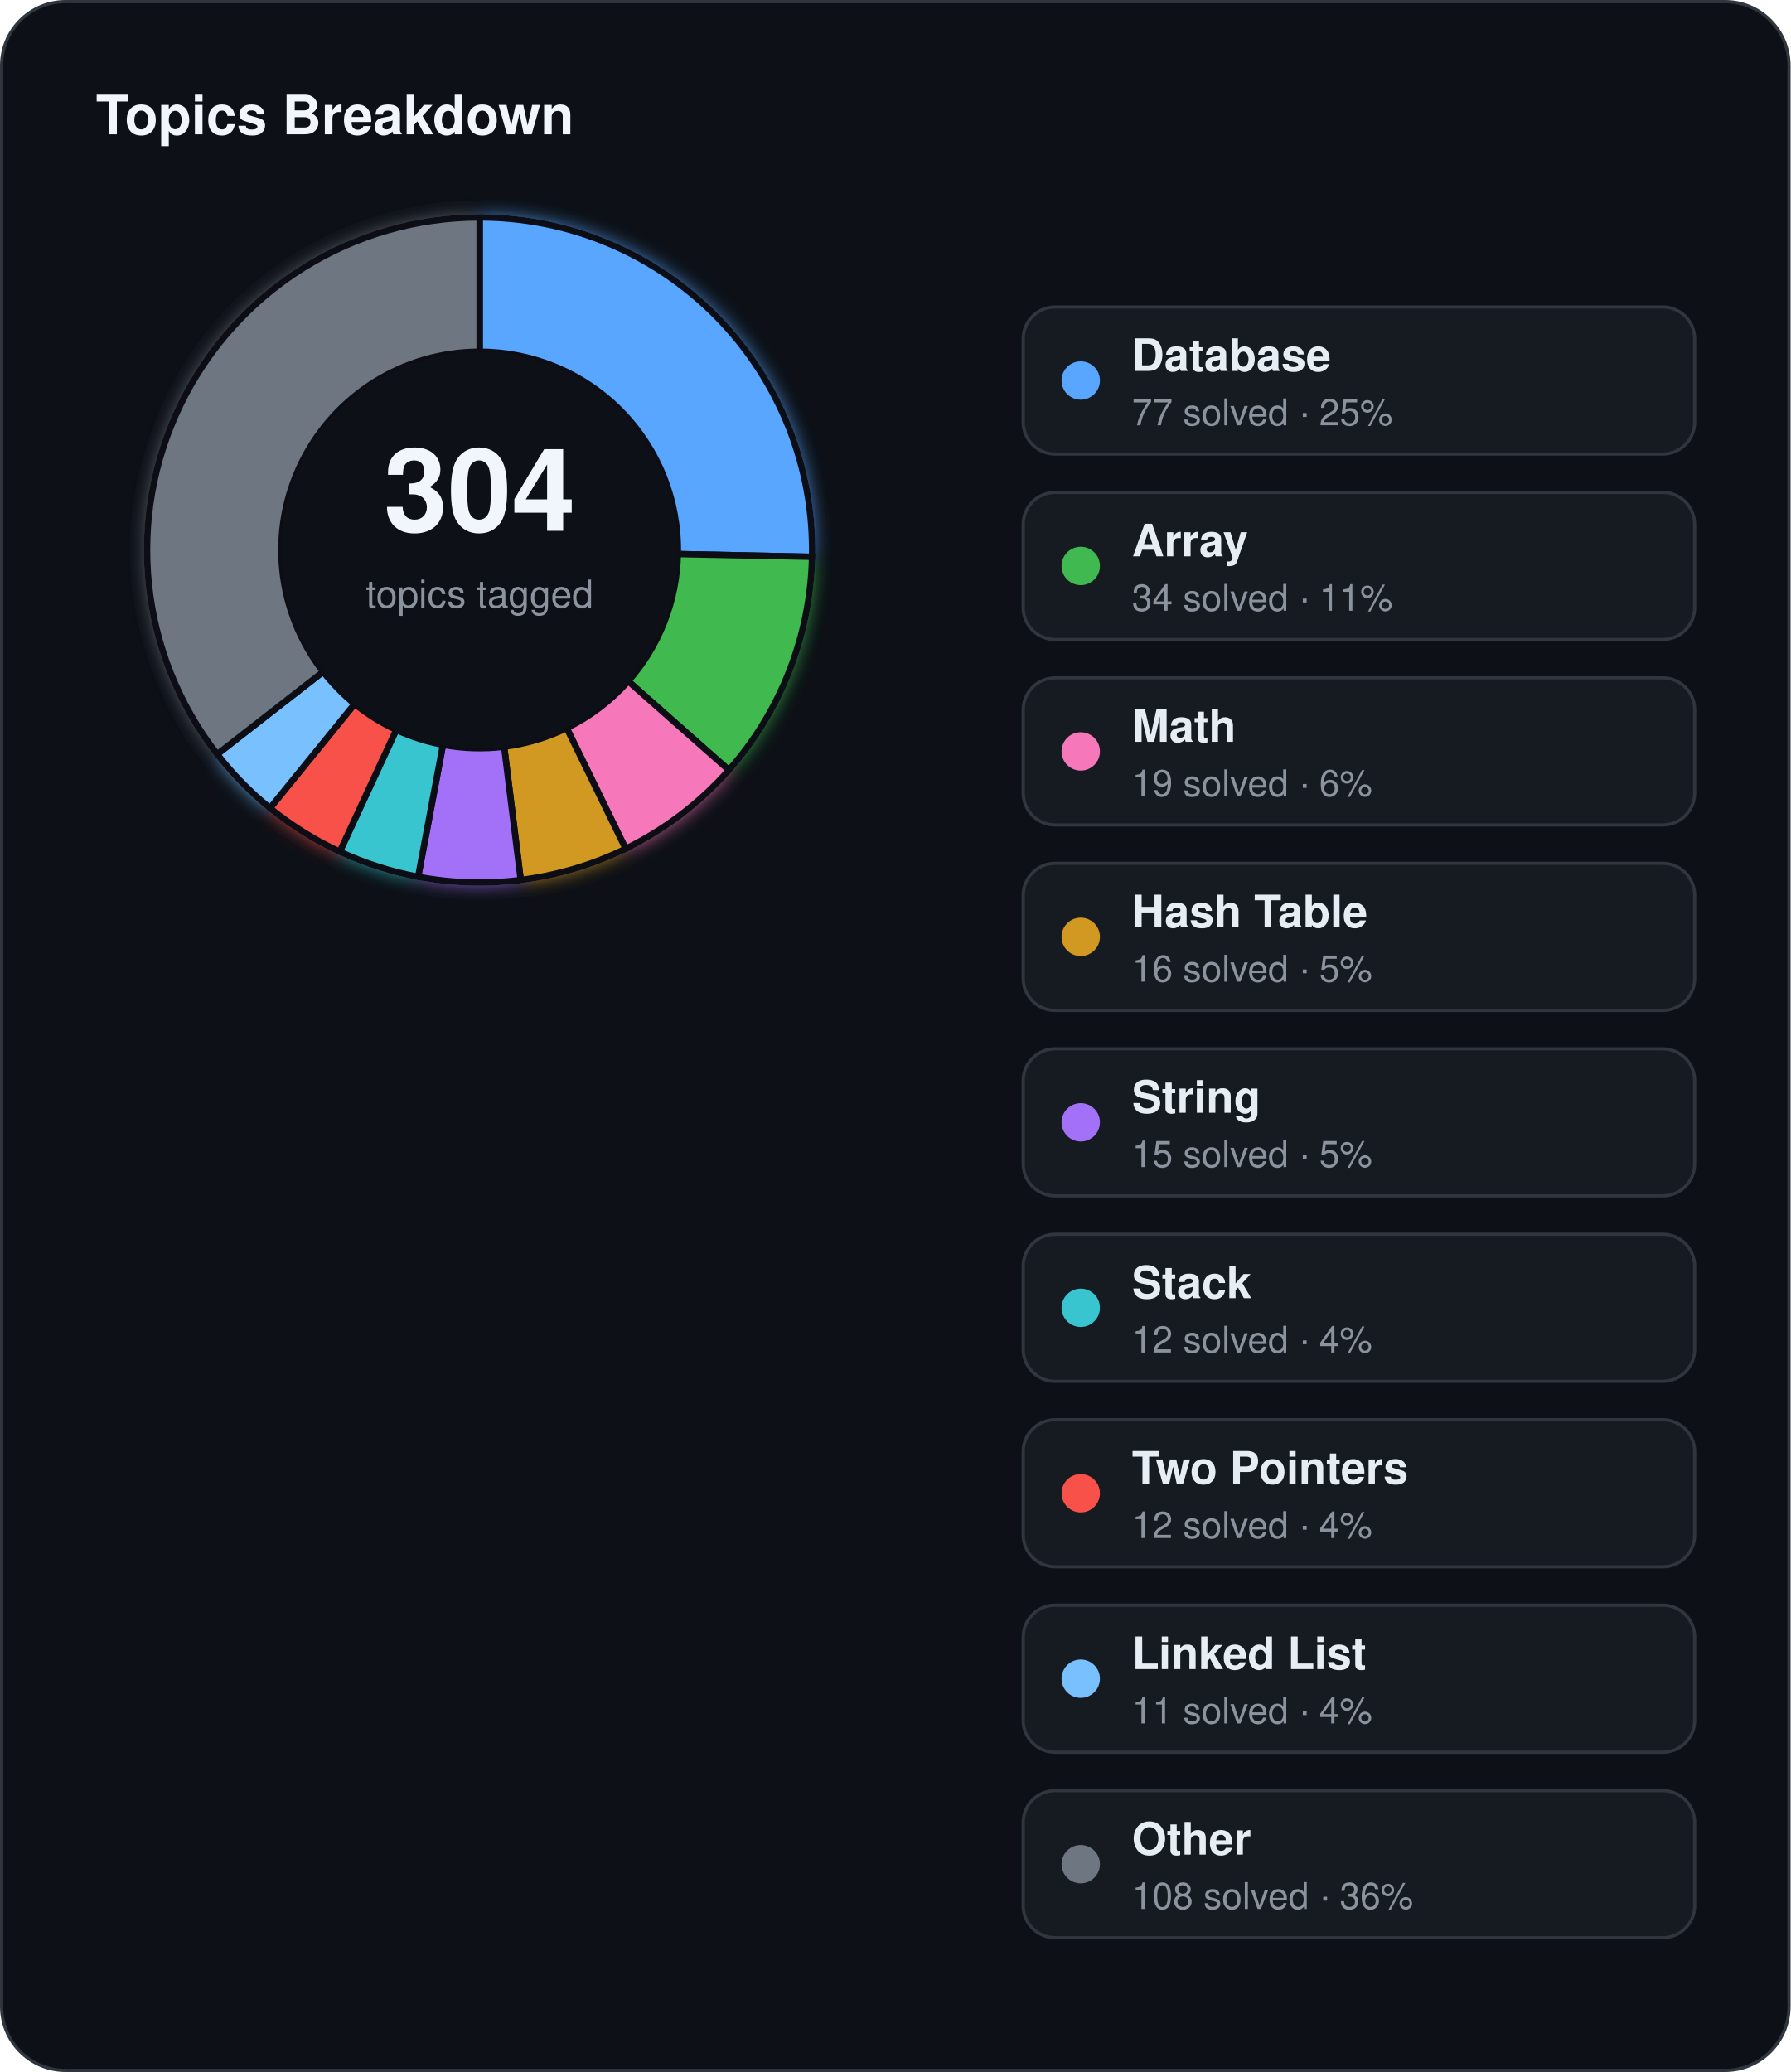
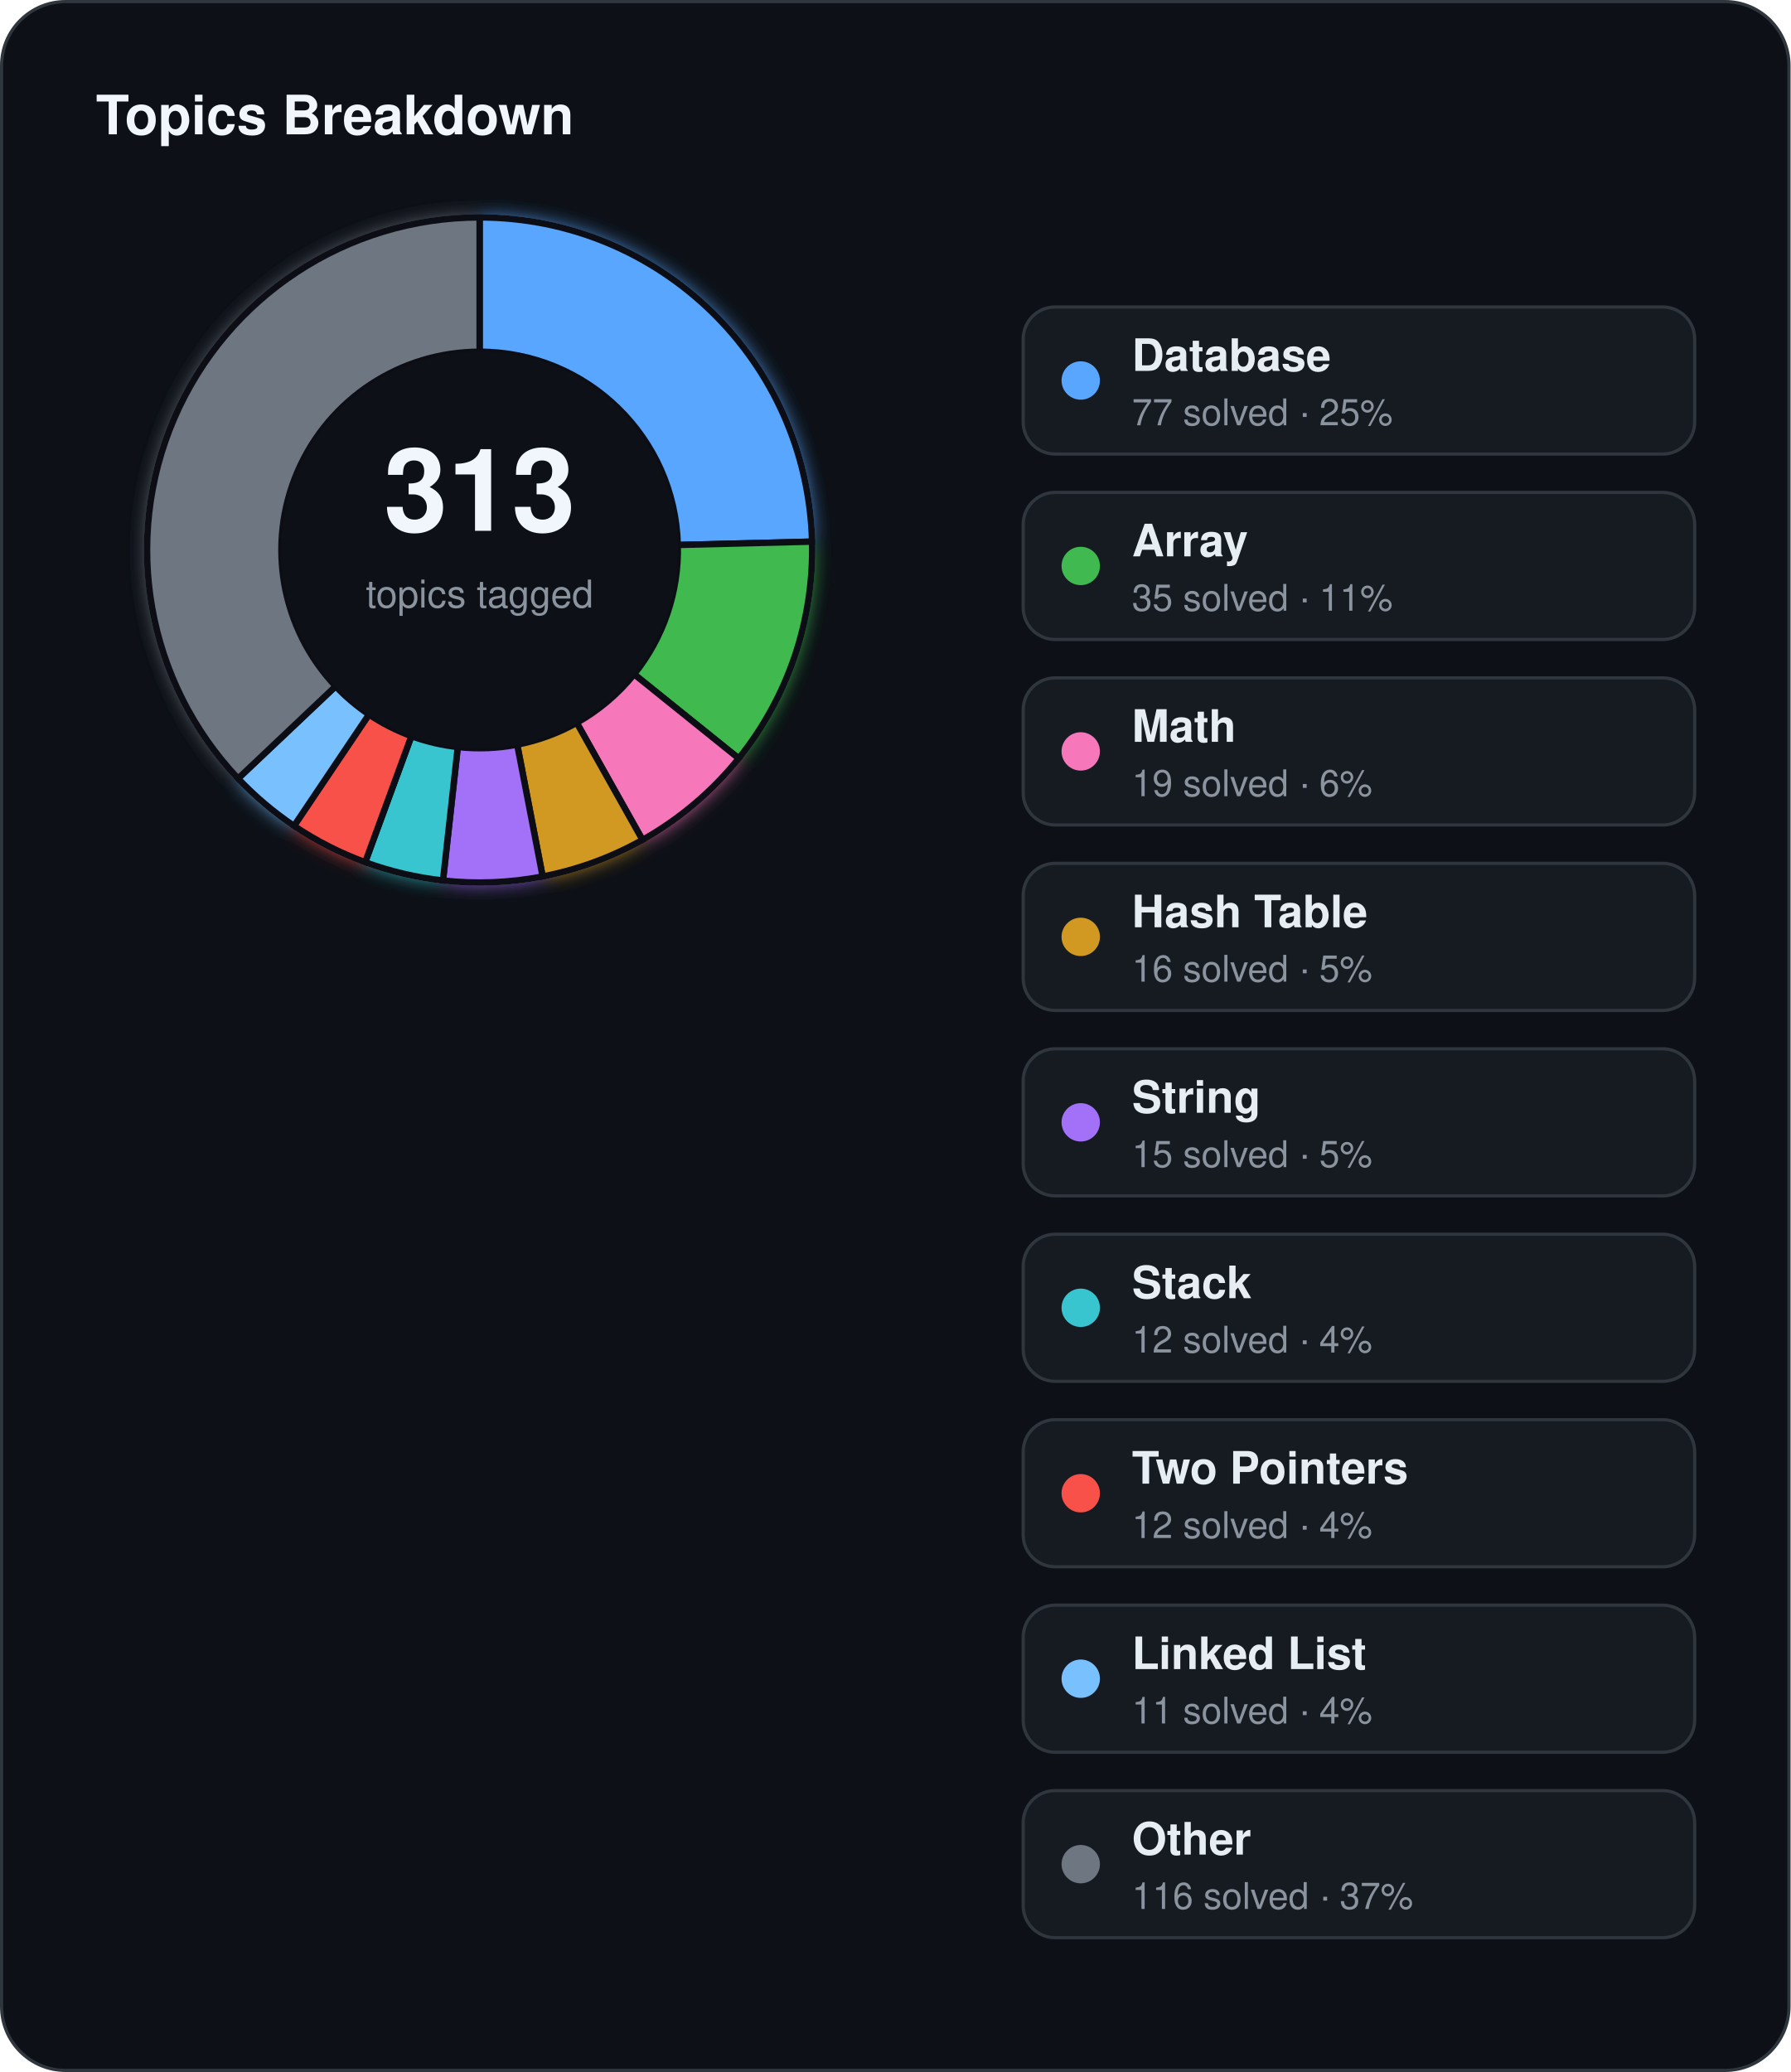
<svg xmlns="http://www.w3.org/2000/svg" width="560" height="648" viewBox="0 0 560 648">
  <defs>
    <filter id="topics-glow" x="-60%" y="-60%" width="220%" height="220%">
      <feGaussianBlur stdDeviation="3" result="blur" />
      <feMerge>
        <feMergeNode in="blur" />
        <feMergeNode in="SourceGraphic" />
      </feMerge>
    </filter>
  </defs>
  <rect x="0.5" y="0.5" width="559" height="647" rx="20" fill="#0d1117" stroke="#30363d" stroke-width="1" />
  <text x="30" y="42" fill="#f0f6fc" font-family="Segoe UI, Helvetica, Arial, sans-serif" font-size="17" font-weight="700">Topics Breakdown</text>
  <g filter="url(#topics-glow)">
-     <path d="M 150.00,68.00 A 104,104 0 0 1 253.98,174.15 L 211.99,173.28 A 62,62 0 0 0 150.00,110.00 Z" fill="#58a6ff" stroke="#0d1117" stroke-width="2" />
-     <path d="M 253.98,174.15 A 104,104 0 0 1 227.95,240.84 L 196.47,213.04 A 62,62 0 0 0 211.99,173.28 Z" fill="#3fb950" stroke="#0d1117" stroke-width="2" />
-     <path d="M 227.95,240.84 A 104,104 0 0 1 195.68,265.43 L 177.23,227.70 A 62,62 0 0 0 196.47,213.04 Z" fill="#f778ba" stroke="#0d1117" stroke-width="2" />
-     <path d="M 195.68,265.43 A 104,104 0 0 1 162.86,275.20 L 157.67,233.52 A 62,62 0 0 0 177.23,227.70 Z" fill="#d29922" stroke="#0d1117" stroke-width="2" />
-     <path d="M 162.86,275.20 A 104,104 0 0 1 130.77,274.21 L 138.53,232.93 A 62,62 0 0 0 157.67,233.52 Z" fill="#a371f7" stroke="#0d1117" stroke-width="2" />
-     <path d="M 130.77,274.21 A 104,104 0 0 1 106.26,266.36 L 123.93,228.25 A 62,62 0 0 0 138.53,232.93 Z" fill="#39c5cf" stroke="#0d1117" stroke-width="2" />
-     <path d="M 106.26,266.36 A 104,104 0 0 1 84.44,252.73 L 110.92,220.13 A 62,62 0 0 0 123.93,228.25 Z" fill="#f85149" stroke="#0d1117" stroke-width="2" />
-     <path d="M 84.44,252.73 A 104,104 0 0 1 67.93,235.88 L 101.07,210.08 A 62,62 0 0 0 110.92,220.13 Z" fill="#79c0ff" stroke="#0d1117" stroke-width="2" />
-     <path d="M 67.93,235.88 A 104,104 0 0 1 150.00,68.00 L 150.00,110.00 A 62,62 0 0 0 101.07,210.08 Z" fill="#6e7681" stroke="#0d1117" stroke-width="2" />
+     <path d="M 150.00,68.00 A 104,104 0 0 1 253.97,169.39 L 211.98,170.44 A 62,62 0 0 0 150.00,110.00 Z" fill="#58a6ff" stroke="#0d1117" stroke-width="2" />
+     <path d="M 253.97,169.39 A 104,104 0 0 1 231.03,237.19 L 198.31,210.86 A 62,62 0 0 0 211.98,170.44 Z" fill="#3fb950" stroke="#0d1117" stroke-width="2" />
+     <path d="M 231.03,237.19 A 104,104 0 0 1 200.94,262.67 L 180.37,226.05 A 62,62 0 0 0 198.31,210.86 Z" fill="#f778ba" stroke="#0d1117" stroke-width="2" />
+     <path d="M 200.94,262.67 A 104,104 0 0 1 169.71,274.11 L 161.75,232.88 A 62,62 0 0 0 180.37,226.05 Z" fill="#d29922" stroke="#0d1117" stroke-width="2" />
+     <path d="M 169.71,274.11 A 104,104 0 0 1 138.54,275.37 L 143.17,233.62 A 62,62 0 0 0 161.75,232.88 Z" fill="#a371f7" stroke="#0d1117" stroke-width="2" />
+     <path d="M 138.54,275.37 A 104,104 0 0 1 114.21,269.65 L 128.66,230.21 A 62,62 0 0 0 143.17,233.62 Z" fill="#39c5cf" stroke="#0d1117" stroke-width="2" />
+     <path d="M 114.21,269.65 A 104,104 0 0 1 91.95,258.29 L 115.39,223.44 A 62,62 0 0 0 128.66,230.21 Z" fill="#f85149" stroke="#0d1117" stroke-width="2" />
+     <path d="M 91.95,258.29 A 104,104 0 0 1 74.46,243.48 L 104.97,214.61 A 62,62 0 0 0 115.39,223.44 Z" fill="#79c0ff" stroke="#0d1117" stroke-width="2" />
+     <path d="M 74.46,243.48 A 104,104 0 0 1 150.00,68.00 L 150.00,110.00 A 62,62 0 0 0 104.97,214.61 Z" fill="#6e7681" stroke="#0d1117" stroke-width="2" />
  </g>
  <circle cx="150" cy="172" r="62" fill="#0d1117" />
-   <text x="150" y="166" text-anchor="middle" fill="#f0f6fc" font-family="Segoe UI, Helvetica, Arial, sans-serif" font-size="36" font-weight="700">304</text>
+   <text x="150" y="166" text-anchor="middle" fill="#f0f6fc" font-family="Segoe UI, Helvetica, Arial, sans-serif" font-size="36" font-weight="700">313</text>
  <text x="150" y="190" text-anchor="middle" fill="#8b949e" font-family="Segoe UI, Helvetica, Arial, sans-serif" font-size="12">topics tagged</text>
  <rect x="320" y="96" width="210" height="46" rx="10" fill="#161b22" stroke="#30363d" stroke-width="1" />
  <circle cx="338" cy="119" r="6" fill="#58a6ff" />
  <text x="354" y="116" fill="#e6edf3" font-family="Segoe UI, Helvetica, Arial, sans-serif" font-size="14" font-weight="600">Database</text>
  <text x="354" y="133" fill="#8b949e" font-family="Segoe UI, Helvetica, Arial, sans-serif" font-size="11.5">77 solved · 25%</text>
  <rect x="320" y="154" width="210" height="46" rx="10" fill="#161b22" stroke="#30363d" stroke-width="1" />
  <circle cx="338" cy="177" r="6" fill="#3fb950" />
  <text x="354" y="174" fill="#e6edf3" font-family="Segoe UI, Helvetica, Arial, sans-serif" font-size="14" font-weight="600">Array</text>
-   <text x="354" y="191" fill="#8b949e" font-family="Segoe UI, Helvetica, Arial, sans-serif" font-size="11.5">34 solved · 11%</text>
+   <text x="354" y="191" fill="#8b949e" font-family="Segoe UI, Helvetica, Arial, sans-serif" font-size="11.5">35 solved · 11%</text>
  <rect x="320" y="212" width="210" height="46" rx="10" fill="#161b22" stroke="#30363d" stroke-width="1" />
  <circle cx="338" cy="235" r="6" fill="#f778ba" />
  <text x="354" y="232" fill="#e6edf3" font-family="Segoe UI, Helvetica, Arial, sans-serif" font-size="14" font-weight="600">Math</text>
  <text x="354" y="249" fill="#8b949e" font-family="Segoe UI, Helvetica, Arial, sans-serif" font-size="11.5">19 solved · 6%</text>
  <rect x="320" y="270" width="210" height="46" rx="10" fill="#161b22" stroke="#30363d" stroke-width="1" />
  <circle cx="338" cy="293" r="6" fill="#d29922" />
  <text x="354" y="290" fill="#e6edf3" font-family="Segoe UI, Helvetica, Arial, sans-serif" font-size="14" font-weight="600">Hash Table</text>
  <text x="354" y="307" fill="#8b949e" font-family="Segoe UI, Helvetica, Arial, sans-serif" font-size="11.5">16 solved · 5%</text>
  <rect x="320" y="328" width="210" height="46" rx="10" fill="#161b22" stroke="#30363d" stroke-width="1" />
  <circle cx="338" cy="351" r="6" fill="#a371f7" />
  <text x="354" y="348" fill="#e6edf3" font-family="Segoe UI, Helvetica, Arial, sans-serif" font-size="14" font-weight="600">String</text>
  <text x="354" y="365" fill="#8b949e" font-family="Segoe UI, Helvetica, Arial, sans-serif" font-size="11.5">15 solved · 5%</text>
  <rect x="320" y="386" width="210" height="46" rx="10" fill="#161b22" stroke="#30363d" stroke-width="1" />
  <circle cx="338" cy="409" r="6" fill="#39c5cf" />
  <text x="354" y="406" fill="#e6edf3" font-family="Segoe UI, Helvetica, Arial, sans-serif" font-size="14" font-weight="600">Stack</text>
  <text x="354" y="423" fill="#8b949e" font-family="Segoe UI, Helvetica, Arial, sans-serif" font-size="11.5">12 solved · 4%</text>
  <rect x="320" y="444" width="210" height="46" rx="10" fill="#161b22" stroke="#30363d" stroke-width="1" />
  <circle cx="338" cy="467" r="6" fill="#f85149" />
  <text x="354" y="464" fill="#e6edf3" font-family="Segoe UI, Helvetica, Arial, sans-serif" font-size="14" font-weight="600">Two Pointers</text>
  <text x="354" y="481" fill="#8b949e" font-family="Segoe UI, Helvetica, Arial, sans-serif" font-size="11.5">12 solved · 4%</text>
  <rect x="320" y="502" width="210" height="46" rx="10" fill="#161b22" stroke="#30363d" stroke-width="1" />
  <circle cx="338" cy="525" r="6" fill="#79c0ff" />
  <text x="354" y="522" fill="#e6edf3" font-family="Segoe UI, Helvetica, Arial, sans-serif" font-size="14" font-weight="600">Linked List</text>
  <text x="354" y="539" fill="#8b949e" font-family="Segoe UI, Helvetica, Arial, sans-serif" font-size="11.5">11 solved · 4%</text>
  <rect x="320" y="560" width="210" height="46" rx="10" fill="#161b22" stroke="#30363d" stroke-width="1" />
  <circle cx="338" cy="583" r="6" fill="#6e7681" />
  <text x="354" y="580" fill="#e6edf3" font-family="Segoe UI, Helvetica, Arial, sans-serif" font-size="14" font-weight="600">Other</text>
-   <text x="354" y="597" fill="#8b949e" font-family="Segoe UI, Helvetica, Arial, sans-serif" font-size="11.5">108 solved · 36%</text>
+   <text x="354" y="597" fill="#8b949e" font-family="Segoe UI, Helvetica, Arial, sans-serif" font-size="11.5">116 solved · 37%</text>
</svg>
